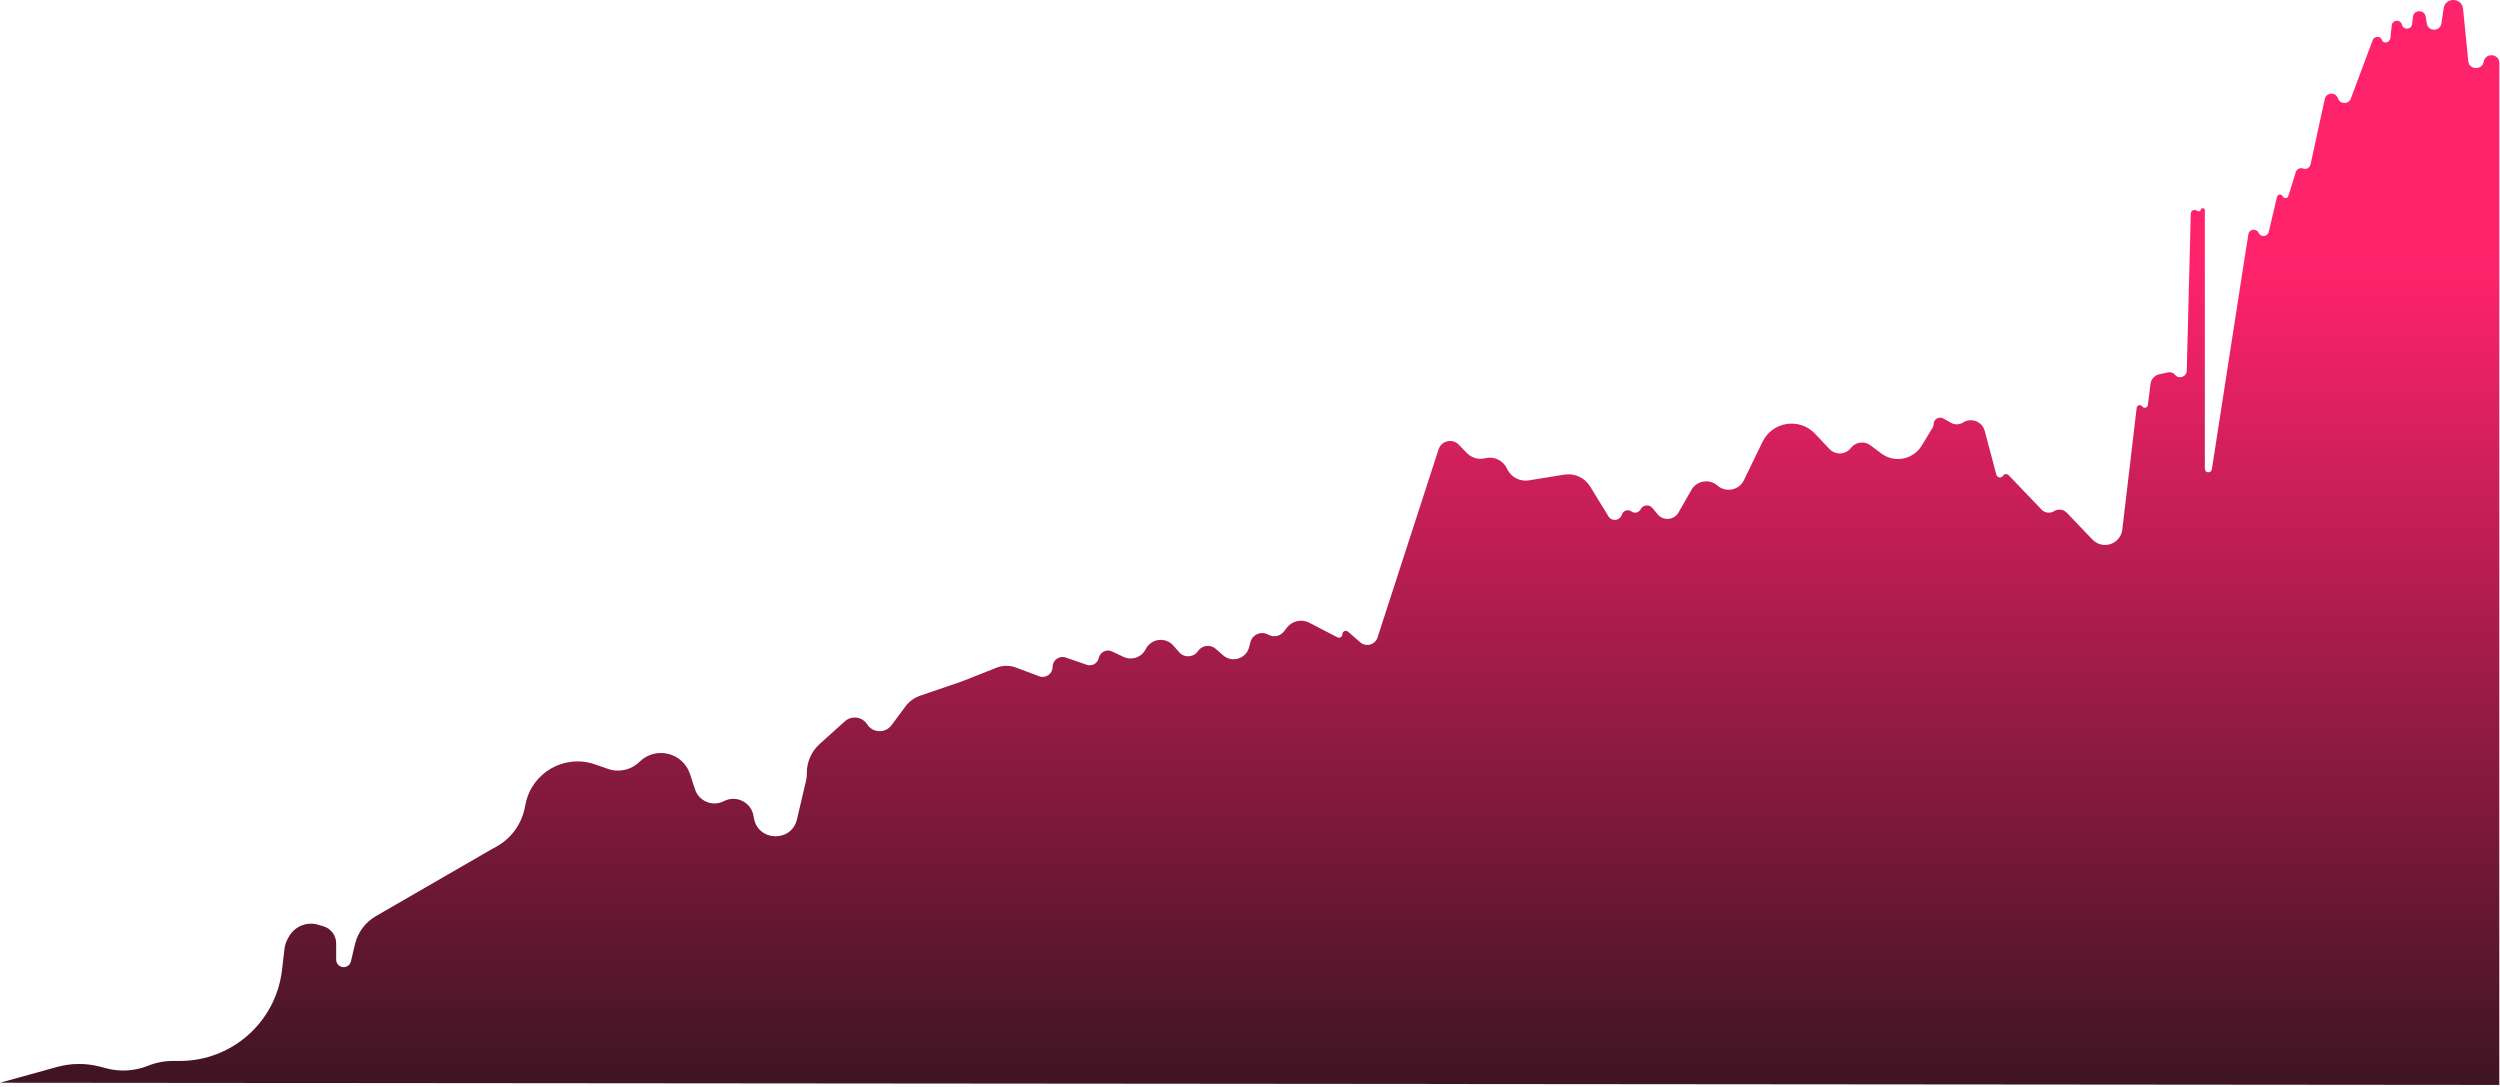
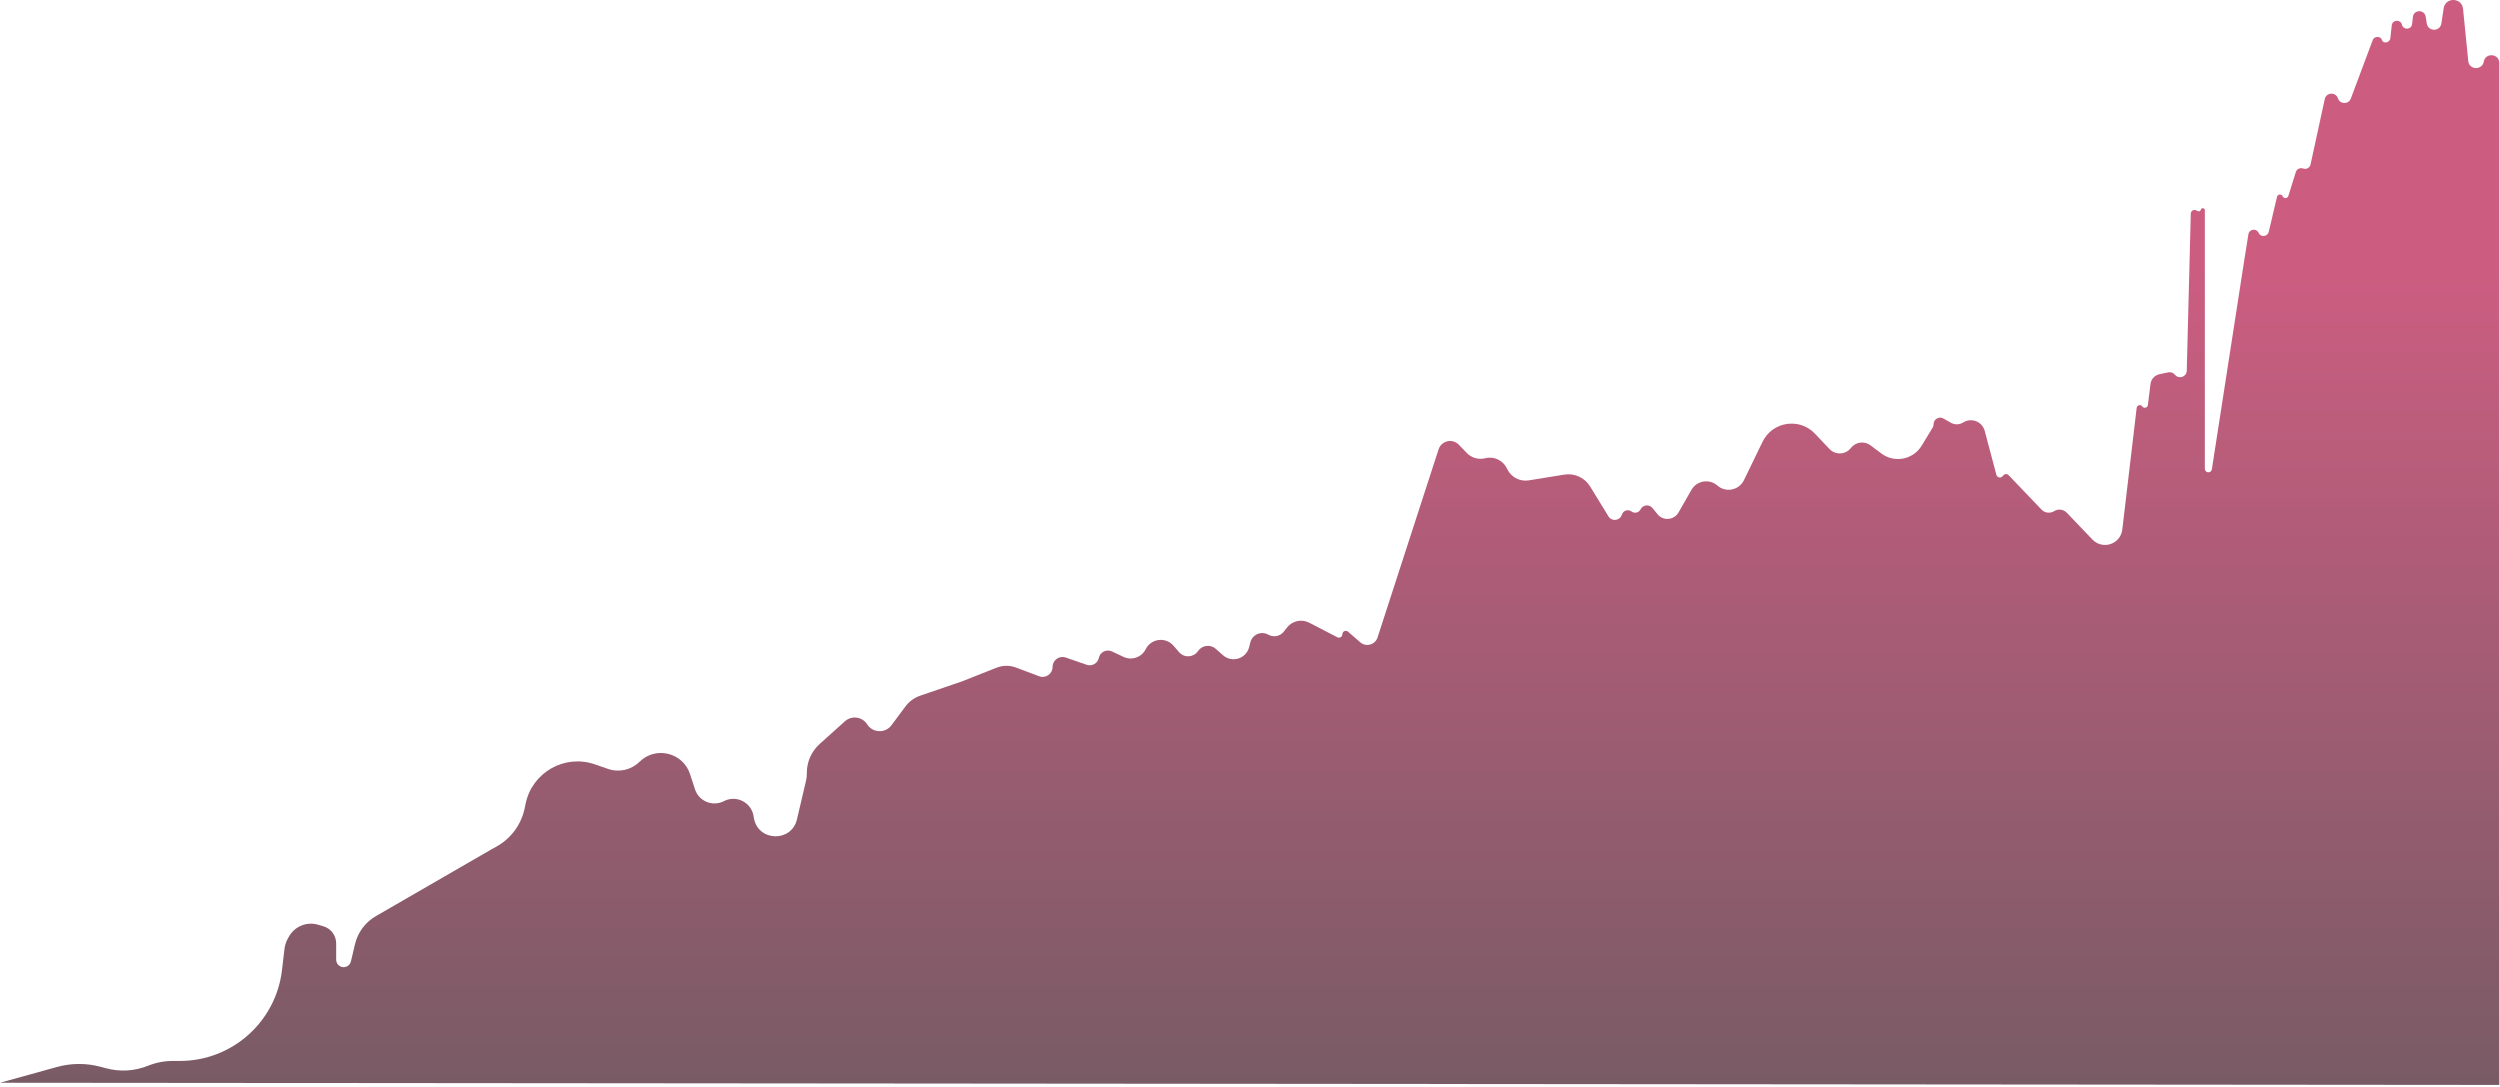
<svg xmlns="http://www.w3.org/2000/svg" width="688" height="299" viewBox="0 0 688 299" fill="none">
-   <path d="M687.804 17.357V298.574L0 297.974L15.689 293.632C19.62 292.544 23.771 292.529 27.71 293.588L29.204 293.989C33.025 295.017 37.077 294.772 40.746 293.292C42.912 292.419 45.224 291.97 47.559 291.97H49.513C63.849 291.97 75.917 281.243 77.598 267.006L78.292 261.128C78.415 260.086 78.75 259.08 79.276 258.172L79.574 257.658C81.178 254.891 84.466 253.578 87.534 254.481L88.992 254.909C91.081 255.524 92.515 257.441 92.515 259.619V264.114C92.515 265.621 94.083 266.616 95.446 265.974C96.013 265.707 96.427 265.197 96.572 264.587L97.691 259.848C98.46 256.591 100.538 253.796 103.436 252.121L135.264 233.73L136.566 233.016C140.598 230.802 143.458 226.934 144.392 222.43L144.654 221.165C146.441 212.549 155.395 207.466 163.709 210.348L167.332 211.604C170.356 212.653 173.713 211.894 175.992 209.647C180.441 205.261 187.95 207.085 189.892 213.023L191.263 217.217C192.344 220.523 196.129 222.072 199.217 220.474C202.613 218.716 206.736 220.775 207.372 224.545L207.466 225.102C208.565 231.617 217.819 231.909 219.327 225.476L221.819 214.846C221.964 214.229 222.037 213.597 222.037 212.963V212.681C222.037 209.646 223.326 206.755 225.584 204.727L232.51 198.505C234.376 196.829 237.3 197.228 238.649 199.343C240.178 201.741 243.635 201.866 245.332 199.584L249.175 194.418C250.2 193.04 251.618 192.005 253.243 191.449L264.785 187.499L274.234 183.755C275.955 183.073 277.868 183.057 279.6 183.709L285.965 186.105C287.756 186.779 289.669 185.455 289.669 183.542C289.669 181.659 291.525 180.337 293.305 180.954L299.048 182.945C300.505 183.45 302.075 182.564 302.395 181.056C302.739 179.44 304.499 178.566 305.994 179.269L309.187 180.772C311.461 181.842 314.173 180.902 315.297 178.654C316.769 175.712 320.753 175.2 322.92 177.676L324.515 179.499C325.929 181.115 328.49 180.955 329.693 179.177C330.799 177.54 333.091 177.249 334.572 178.555L336.566 180.314C339.042 182.498 342.951 181.289 343.761 178.088L344.096 176.765C344.641 174.611 347.084 173.565 349.019 174.657C350.477 175.481 352.318 175.108 353.341 173.784L354.157 172.728C355.608 170.851 358.194 170.279 360.301 171.37L368.053 175.382C368.678 175.705 369.423 175.252 369.423 174.548C369.423 173.743 370.37 173.311 370.978 173.839L374.334 176.755C375.939 178.148 378.445 177.452 379.101 175.431L395.897 123.655C396.108 123.004 396.514 122.434 397.06 122.023C398.403 121.012 400.288 121.161 401.455 122.369L403.692 124.685C404.99 126.028 406.909 126.571 408.718 126.107C411.101 125.495 413.587 126.64 414.67 128.85L414.813 129.141C415.897 131.351 418.299 132.592 420.729 132.198L430.497 130.613C433.306 130.157 436.113 131.444 437.6 133.871L442.656 142.118C443.517 143.523 445.605 143.368 446.25 141.852L446.426 141.438C446.852 140.436 448.105 140.1 448.975 140.755C449.767 141.351 450.9 141.133 451.415 140.286L451.573 140.024C452.273 138.873 453.9 138.759 454.753 139.802L456.152 141.514C457.712 143.422 460.7 143.174 461.925 141.035L465.476 134.828C466.946 132.259 470.4 131.678 472.629 133.626C474.957 135.66 478.582 134.923 479.931 132.142L485.054 121.581C487.76 116.003 495.207 114.849 499.475 119.347L503.489 123.578C505.125 125.302 507.913 125.161 509.366 123.28C510.663 121.602 513.068 121.279 514.762 122.554L517.728 124.787C521.336 127.503 526.5 126.51 528.844 122.65L531.86 117.684C532.032 117.401 532.123 117.076 532.123 116.745C532.123 115.361 533.614 114.491 534.819 115.171L536.921 116.358C537.903 116.912 539.103 116.912 540.085 116.358L540.442 116.156C542.69 114.887 545.53 116.084 546.193 118.578L549.401 130.655C549.626 131.499 550.746 131.673 551.215 130.937C551.565 130.389 552.335 130.313 552.785 130.783L561.825 140.235C562.734 141.186 564.186 141.366 565.301 140.667C566.415 139.968 567.867 140.149 568.776 141.099L575.854 148.499C577.489 150.209 580.13 150.465 582.063 149.1C583.171 148.319 583.894 147.103 584.053 145.756L588.01 112.25C588.101 111.474 589.101 111.219 589.552 111.857C590.002 112.492 590.998 112.242 591.094 111.47L591.821 105.658C591.987 104.332 592.976 103.258 594.284 102.985L596.739 102.471C597.414 102.33 598.112 102.581 598.542 103.121C599.605 104.455 601.753 103.734 601.797 102.029L602.905 58.773C602.924 58.036 603.692 57.562 604.359 57.876L604.866 58.114C605.191 58.267 605.575 58.082 605.657 57.733C605.811 57.079 606.773 57.191 606.773 57.863V129.009C606.773 130.149 608.395 130.361 608.687 129.259L617.62 71.62L618.761 64.461C618.992 63.014 620.961 62.747 621.569 64.081C622.154 65.365 624.032 65.18 624.356 63.808L626.63 54.179C626.813 53.405 627.871 53.301 628.2 54.025C628.517 54.721 629.527 54.658 629.755 53.928L631.809 47.357C632.072 46.513 632.991 46.065 633.818 46.376C634.697 46.707 635.663 46.181 635.863 45.264L639.776 27.261C640.182 25.393 642.792 25.25 643.4 27.062C643.961 28.732 646.302 28.787 646.94 27.145L653 10.959C653.401 9.926 655.198 9.893 655.5 10.959C655.846 12.179 657.686 11.763 657.824 10.502L658.211 6.981C658.385 5.398 660.632 5.25 661.011 6.798C661.391 8.344 663.634 8.199 663.811 6.617L664.03 4.664C664.259 2.612 667.215 2.54 667.544 4.578L667.85 6.467C668.221 8.762 671.529 8.742 671.873 6.443L672.493 2.291C672.961 -0.84 677.513 -0.729 677.828 2.421L679.265 16.797C679.514 19.281 683.081 19.426 683.529 16.97C684.001 14.388 687.804 14.733 687.804 17.357Z" fill="url(#paint0_linear_103_54)" />
+   <path d="M687.804 17.357V298.574L0 297.974L15.689 293.632C19.62 292.544 23.771 292.529 27.71 293.588L29.204 293.989C33.025 295.017 37.077 294.772 40.746 293.292C42.912 292.419 45.224 291.97 47.559 291.97H49.513C63.849 291.97 75.917 281.243 77.598 267.006L78.292 261.128C78.415 260.086 78.75 259.08 79.276 258.172L79.574 257.658C81.178 254.891 84.466 253.578 87.534 254.481L88.992 254.909C91.081 255.524 92.515 257.441 92.515 259.619V264.114C92.515 265.621 94.083 266.616 95.446 265.974C96.013 265.707 96.427 265.197 96.572 264.587L97.691 259.848C98.46 256.591 100.538 253.796 103.436 252.121L135.264 233.73L136.566 233.016C140.598 230.802 143.458 226.934 144.392 222.43L144.654 221.165C146.441 212.549 155.395 207.466 163.709 210.348L167.332 211.604C170.356 212.653 173.713 211.894 175.992 209.647C180.441 205.261 187.95 207.085 189.892 213.023L191.263 217.217C192.344 220.523 196.129 222.072 199.217 220.474C202.613 218.716 206.736 220.775 207.372 224.545L207.466 225.102C208.565 231.617 217.819 231.909 219.327 225.476L221.819 214.846C221.964 214.229 222.037 213.597 222.037 212.963V212.681C222.037 209.646 223.326 206.755 225.584 204.727L232.51 198.505C234.376 196.829 237.3 197.228 238.649 199.343C240.178 201.741 243.635 201.866 245.332 199.584L249.175 194.418C250.2 193.04 251.618 192.005 253.243 191.449L264.785 187.499L274.234 183.755C275.955 183.073 277.868 183.057 279.6 183.709L285.965 186.105C287.756 186.779 289.669 185.455 289.669 183.542C289.669 181.659 291.525 180.337 293.305 180.954L299.048 182.945C300.505 183.45 302.075 182.564 302.395 181.056C302.739 179.44 304.499 178.566 305.994 179.269L309.187 180.772C311.461 181.842 314.173 180.902 315.297 178.654C316.769 175.712 320.753 175.2 322.92 177.676L324.515 179.499C325.929 181.115 328.49 180.955 329.693 179.177C330.799 177.54 333.091 177.249 334.572 178.555L336.566 180.314C339.042 182.498 342.951 181.289 343.761 178.088L344.096 176.765C344.641 174.611 347.084 173.565 349.019 174.657C350.477 175.481 352.318 175.108 353.341 173.784L354.157 172.728C355.608 170.851 358.194 170.279 360.301 171.37L368.053 175.382C368.678 175.705 369.423 175.252 369.423 174.548C369.423 173.743 370.37 173.311 370.978 173.839L374.334 176.755C375.939 178.148 378.445 177.452 379.101 175.431L395.897 123.655C396.108 123.004 396.514 122.434 397.06 122.023C398.403 121.012 400.288 121.161 401.455 122.369L403.692 124.685C404.99 126.028 406.909 126.571 408.718 126.107C411.101 125.495 413.587 126.64 414.67 128.85L414.813 129.141C415.897 131.351 418.299 132.592 420.729 132.198L430.497 130.613C433.306 130.157 436.113 131.444 437.6 133.871L442.656 142.118C443.517 143.523 445.605 143.368 446.25 141.852L446.426 141.438C446.852 140.436 448.105 140.1 448.975 140.755C449.767 141.351 450.9 141.133 451.415 140.286L451.573 140.024C452.273 138.873 453.9 138.759 454.753 139.802L456.152 141.514C457.712 143.422 460.7 143.174 461.925 141.035L465.476 134.828C466.946 132.259 470.4 131.678 472.629 133.626C474.957 135.66 478.582 134.923 479.931 132.142L485.054 121.581C487.76 116.003 495.207 114.849 499.475 119.347L503.489 123.578C505.125 125.302 507.913 125.161 509.366 123.28C510.663 121.602 513.068 121.279 514.762 122.554L517.728 124.787C521.336 127.503 526.5 126.51 528.844 122.65L531.86 117.684C532.032 117.401 532.123 117.076 532.123 116.745C532.123 115.361 533.614 114.491 534.819 115.171L536.921 116.358C537.903 116.912 539.103 116.912 540.085 116.358L540.442 116.156C542.69 114.887 545.53 116.084 546.193 118.578L549.401 130.655C549.626 131.499 550.746 131.673 551.215 130.937C551.565 130.389 552.335 130.313 552.785 130.783L561.825 140.235C562.734 141.186 564.186 141.366 565.301 140.667C566.415 139.968 567.867 140.149 568.776 141.099L575.854 148.499C577.489 150.209 580.13 150.465 582.063 149.1C583.171 148.319 583.894 147.103 584.053 145.756L588.01 112.25C588.101 111.474 589.101 111.219 589.552 111.857C590.002 112.492 590.998 112.242 591.094 111.47L591.821 105.658C591.987 104.332 592.976 103.258 594.284 102.985L596.739 102.471C597.414 102.33 598.112 102.581 598.542 103.121C599.605 104.455 601.753 103.734 601.797 102.029L602.905 58.773C602.924 58.036 603.692 57.562 604.359 57.876L604.866 58.114C605.191 58.267 605.575 58.082 605.657 57.733C605.811 57.079 606.773 57.191 606.773 57.863V129.009C606.773 130.149 608.395 130.361 608.687 129.259L617.62 71.62L618.761 64.461C618.992 63.014 620.961 62.747 621.569 64.081C622.154 65.365 624.032 65.18 624.356 63.808L626.63 54.179C626.813 53.405 627.871 53.301 628.2 54.025C628.517 54.721 629.527 54.658 629.755 53.928L631.809 47.357C632.072 46.513 632.991 46.065 633.818 46.376C634.697 46.707 635.663 46.181 635.863 45.264L639.776 27.261C640.182 25.393 642.792 25.25 643.4 27.062C643.961 28.732 646.302 28.787 646.94 27.145L653 10.959C653.401 9.926 655.198 9.893 655.5 10.959C655.846 12.179 657.686 11.763 657.824 10.502L658.211 6.981C658.385 5.398 660.632 5.25 661.011 6.798C661.391 8.344 663.634 8.199 663.811 6.617L664.03 4.664C664.259 2.612 667.215 2.54 667.544 4.578L667.85 6.467C668.221 8.762 671.529 8.742 671.873 6.443L672.493 2.291C672.961 -0.84 677.513 -0.729 677.828 2.421L679.265 16.797C679.514 19.281 683.081 19.426 683.529 16.97C684.001 14.388 687.804 14.733 687.804 17.357Z" fill="url(#paint0_linear_110_2)" style="mix-blend-mode:darken" />
  <defs>
-     <linearGradient id="paint0_linear_103_54" x1="343.902" y1="72.821" x2="343.902" y2="298.575" gradientUnits="userSpaceOnUse">
-       <stop stop-color="#FF236C" />
-       <stop offset="1" stop-color="#3E1423" />
+     <linearGradient id="paint0_linear_110_2" x1="343.902" y1="72.821" x2="343.902" y2="298.575" gradientUnits="userSpaceOnUse">
+       <stop stop-color="#B6174B" stop-opacity="0.7" />
+       <stop offset="1" stop-color="#3E1423" stop-opacity="0.7" />
    </linearGradient>
  </defs>
</svg>
